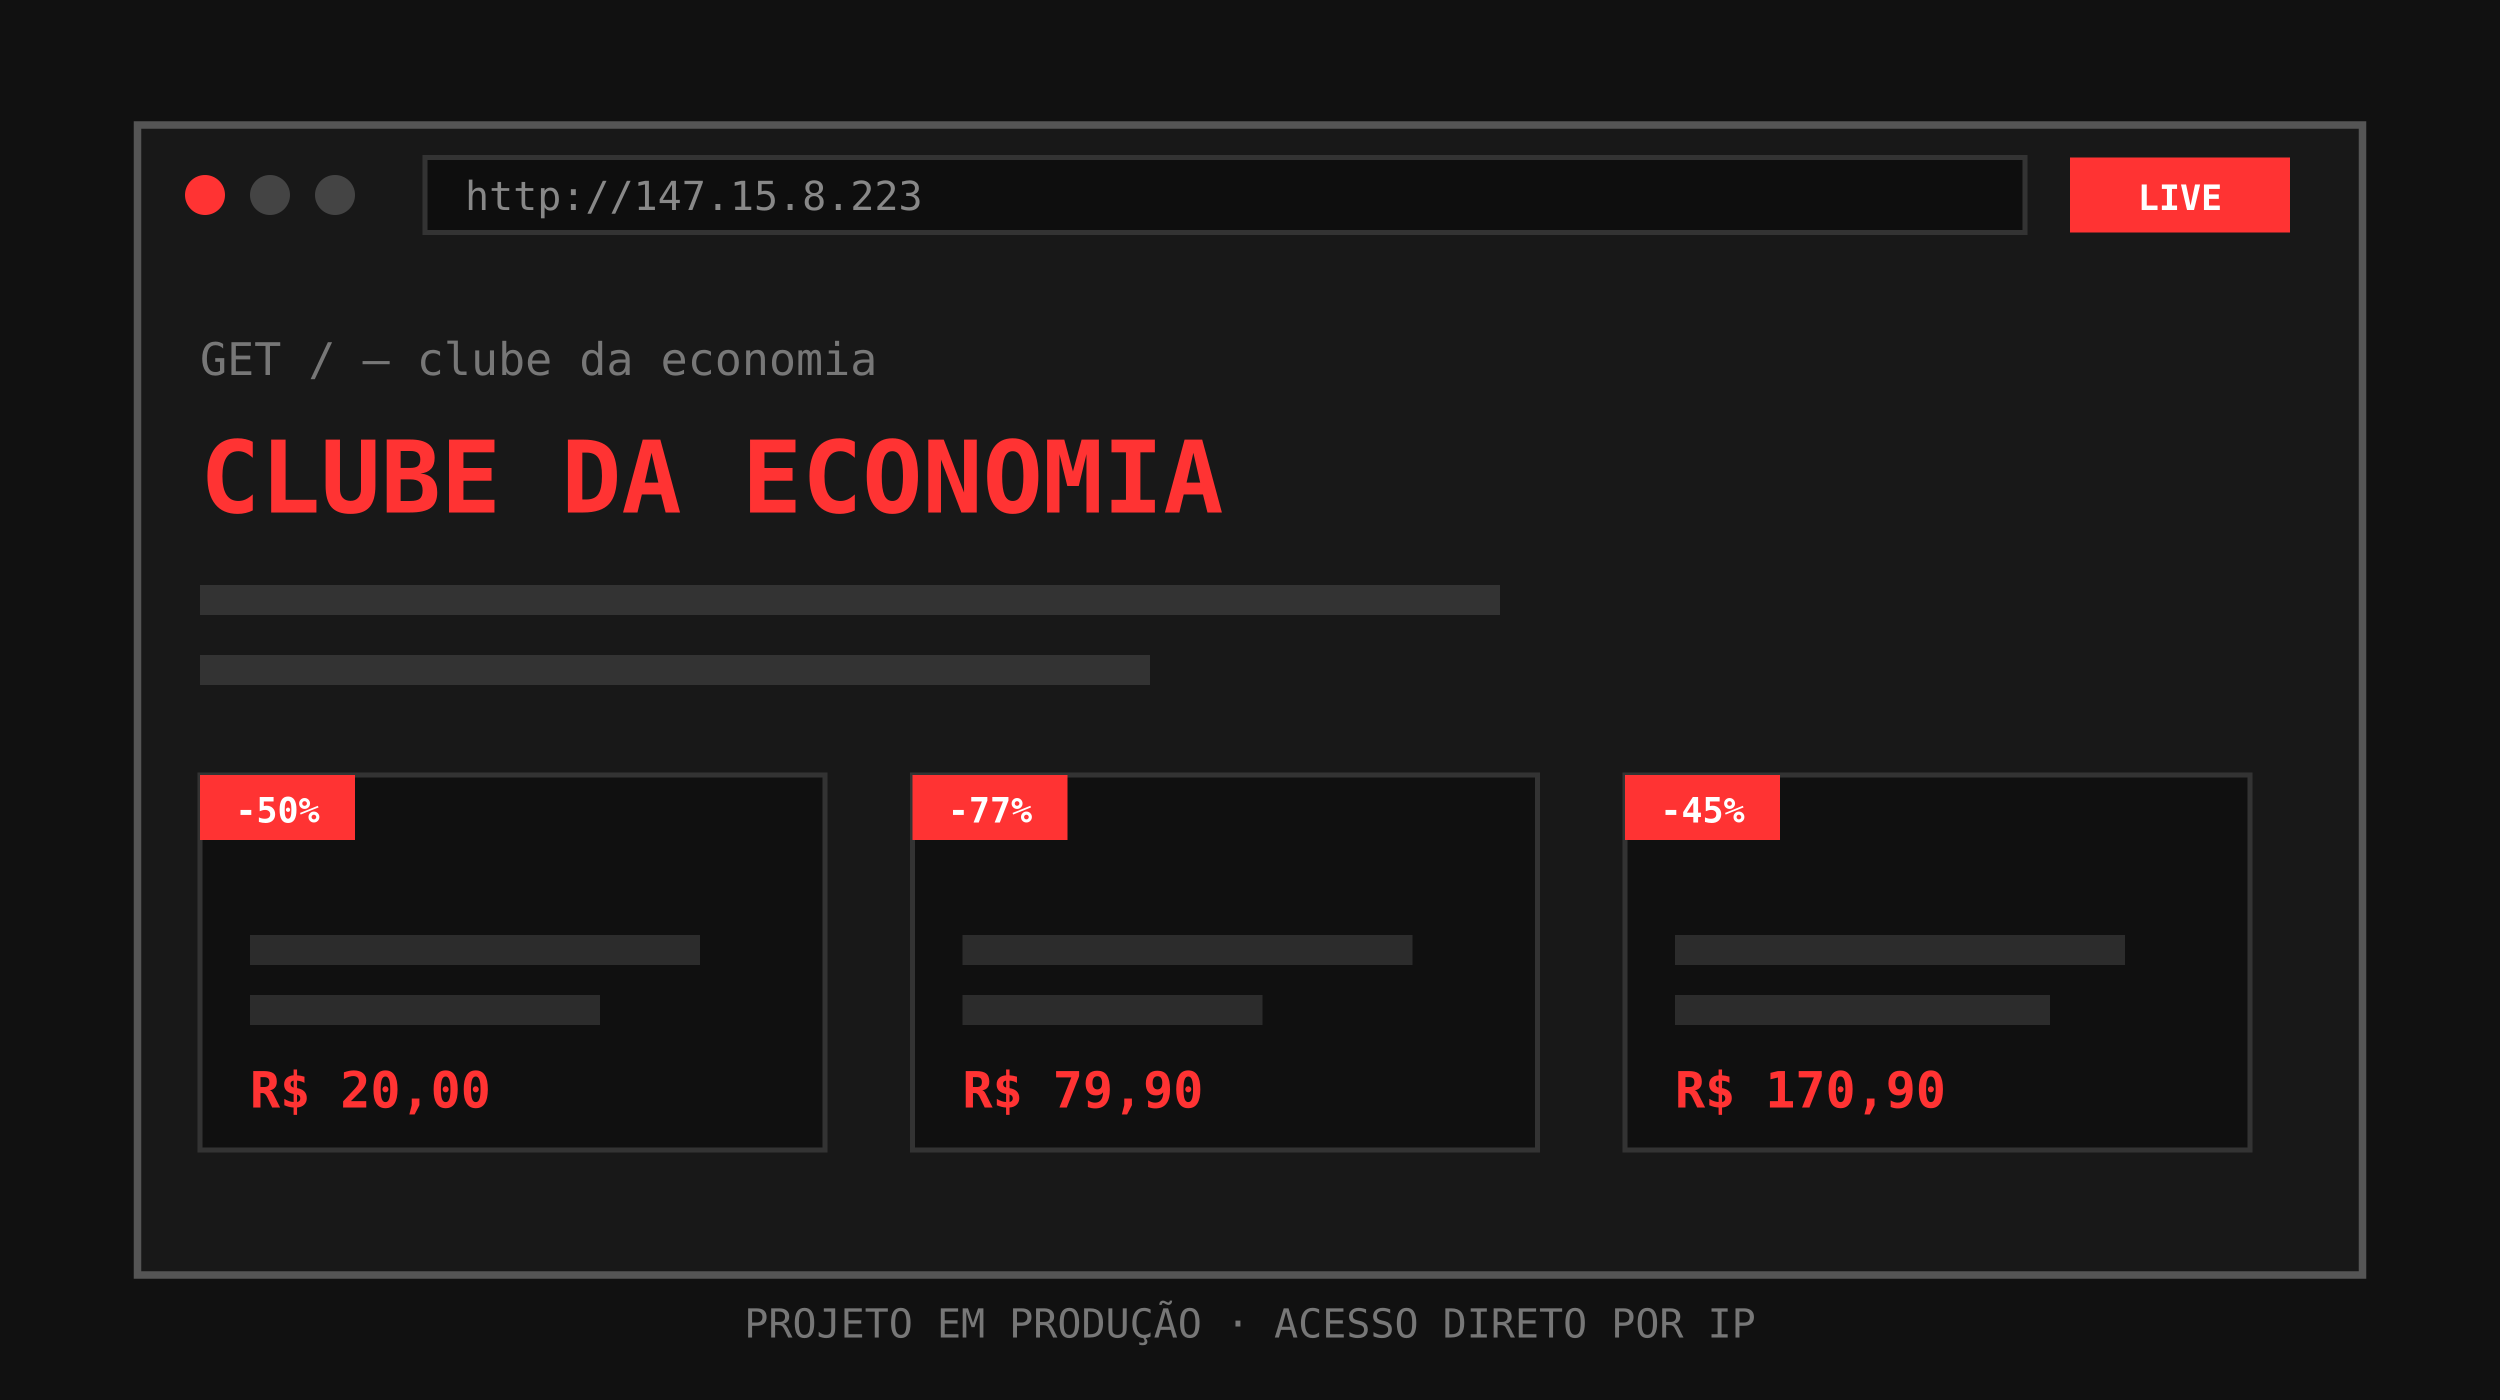
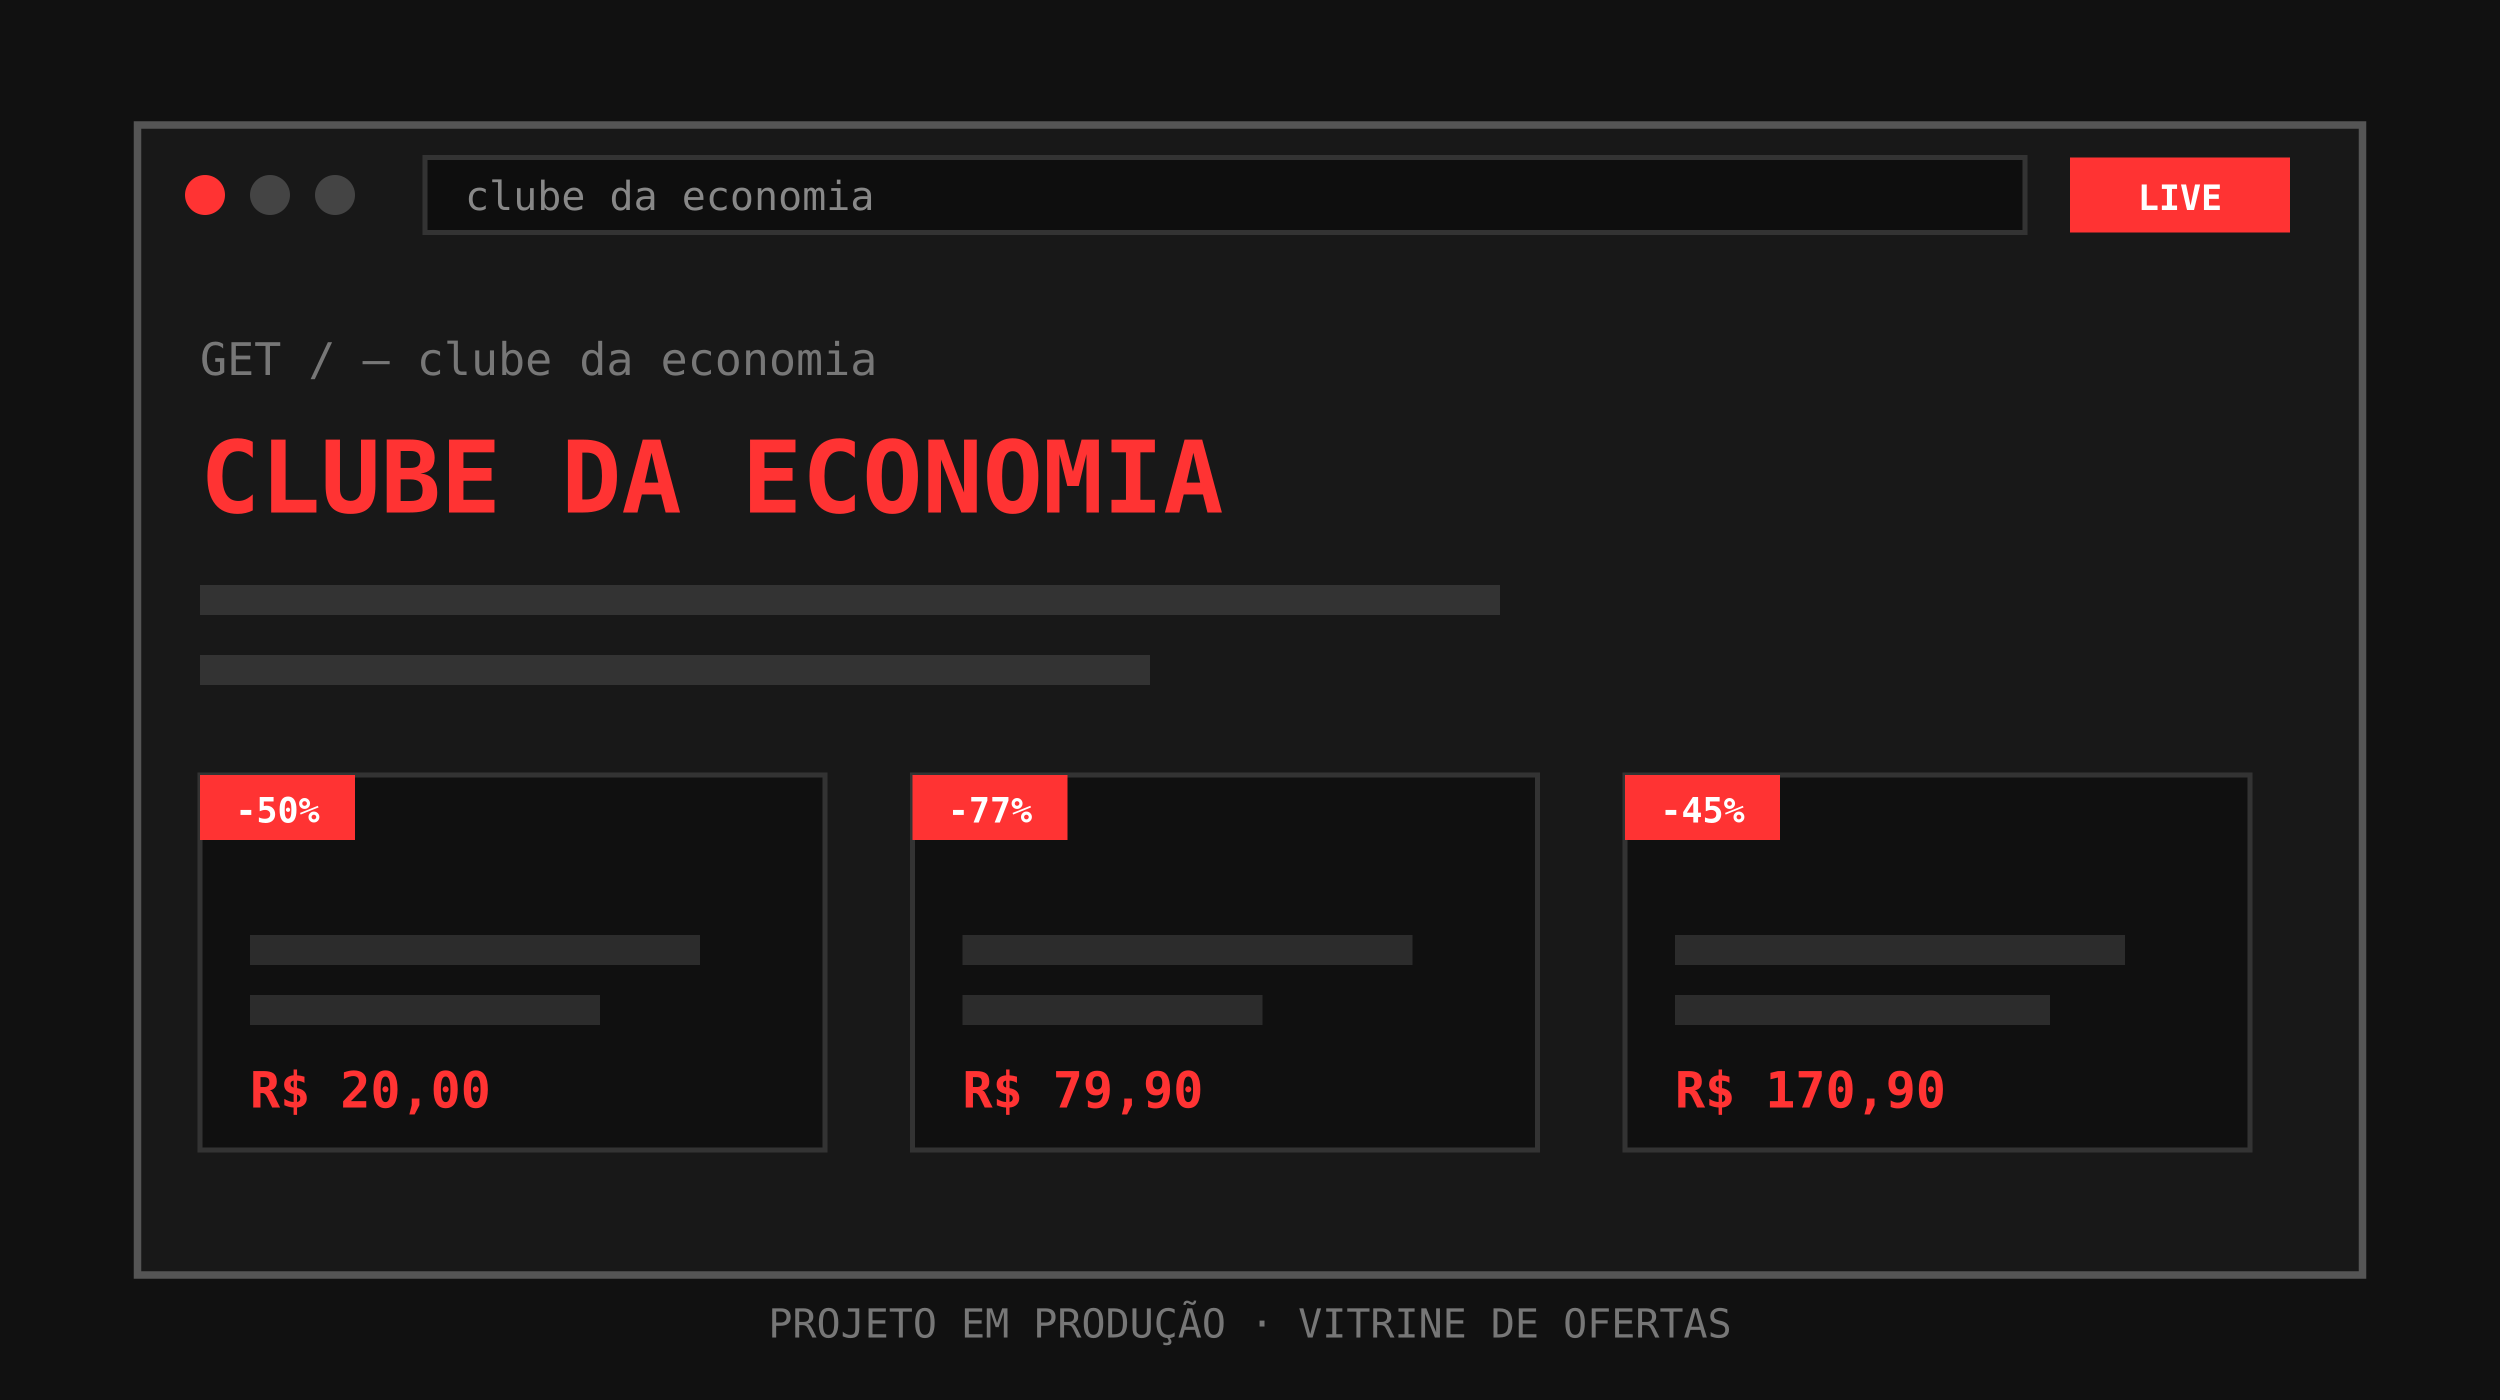
<svg xmlns="http://www.w3.org/2000/svg" viewBox="0 0 1000 560">
  <rect width="1000" height="560" fill="#111" />
  <rect x="55" y="50" width="890" height="460" fill="#181818" stroke="#555" stroke-width="3" />
  <circle cx="82" cy="78" r="8" fill="#ff3333" />
  <circle cx="108" cy="78" r="8" fill="#444" />
  <circle cx="134" cy="78" r="8" fill="#444" />
  <rect x="170" y="63" width="640" height="30" fill="#0e0e0e" stroke="#333" stroke-width="2" />
-   <text x="186" y="84" fill="#888" font-family="monospace" font-size="16">http://147.15.8.223</text>
+   <text x="186" y="84" fill="#888" font-family="monospace" font-size="16">clube da economia</text>
  <rect x="828" y="63" width="88" height="30" fill="#ff3333" />
  <text x="872" y="84" text-anchor="middle" fill="#fff" font-family="monospace" font-size="14" font-weight="bold">LIVE</text>
  <text x="80" y="150" fill="#777" font-family="monospace" font-size="18">GET / — clube da economia</text>
  <text x="80" y="205" fill="#ff3333" font-family="monospace" font-size="40" font-weight="bold">CLUBE DA ECONOMIA</text>
  <path d="M80 240h520M80 268h380" stroke="#333" stroke-width="12" />
  <rect x="80" y="310" width="250" height="150" fill="#101010" stroke="#333" stroke-width="2" />
  <rect x="80" y="310" width="62" height="26" fill="#ff3333" />
  <text x="111" y="329" text-anchor="middle" fill="#fff" font-family="monospace" font-size="14" font-weight="bold">-50%</text>
  <path d="M100 380h180M100 404h140" stroke="#2c2c2c" stroke-width="12" />
  <text x="100" y="443" fill="#ff3333" font-family="monospace" font-size="20" font-weight="bold">R$ 20,00</text>
  <rect x="365" y="310" width="250" height="150" fill="#101010" stroke="#333" stroke-width="2" />
  <rect x="365" y="310" width="62" height="26" fill="#ff3333" />
  <text x="396" y="329" text-anchor="middle" fill="#fff" font-family="monospace" font-size="14" font-weight="bold">-77%</text>
  <path d="M385 380h180M385 404h120" stroke="#2c2c2c" stroke-width="12" />
  <text x="385" y="443" fill="#ff3333" font-family="monospace" font-size="20" font-weight="bold">R$ 79,90</text>
  <rect x="650" y="310" width="250" height="150" fill="#101010" stroke="#333" stroke-width="2" />
  <rect x="650" y="310" width="62" height="26" fill="#ff3333" />
  <text x="681" y="329" text-anchor="middle" fill="#fff" font-family="monospace" font-size="14" font-weight="bold">-45%</text>
  <path d="M670 380h180M670 404h150" stroke="#2c2c2c" stroke-width="12" />
  <text x="670" y="443" fill="#ff3333" font-family="monospace" font-size="20" font-weight="bold">R$ 170,90</text>
-   <text x="500" y="535" text-anchor="middle" fill="#777" font-family="monospace" font-size="16">PROJETO EM PRODUÇÃO · ACESSO DIRETO POR IP</text>
+   <text x="500" y="535" text-anchor="middle" fill="#777" font-family="monospace" font-size="16">PROJETO EM PRODUÇÃO · VITRINE DE OFERTAS</text>
</svg>
